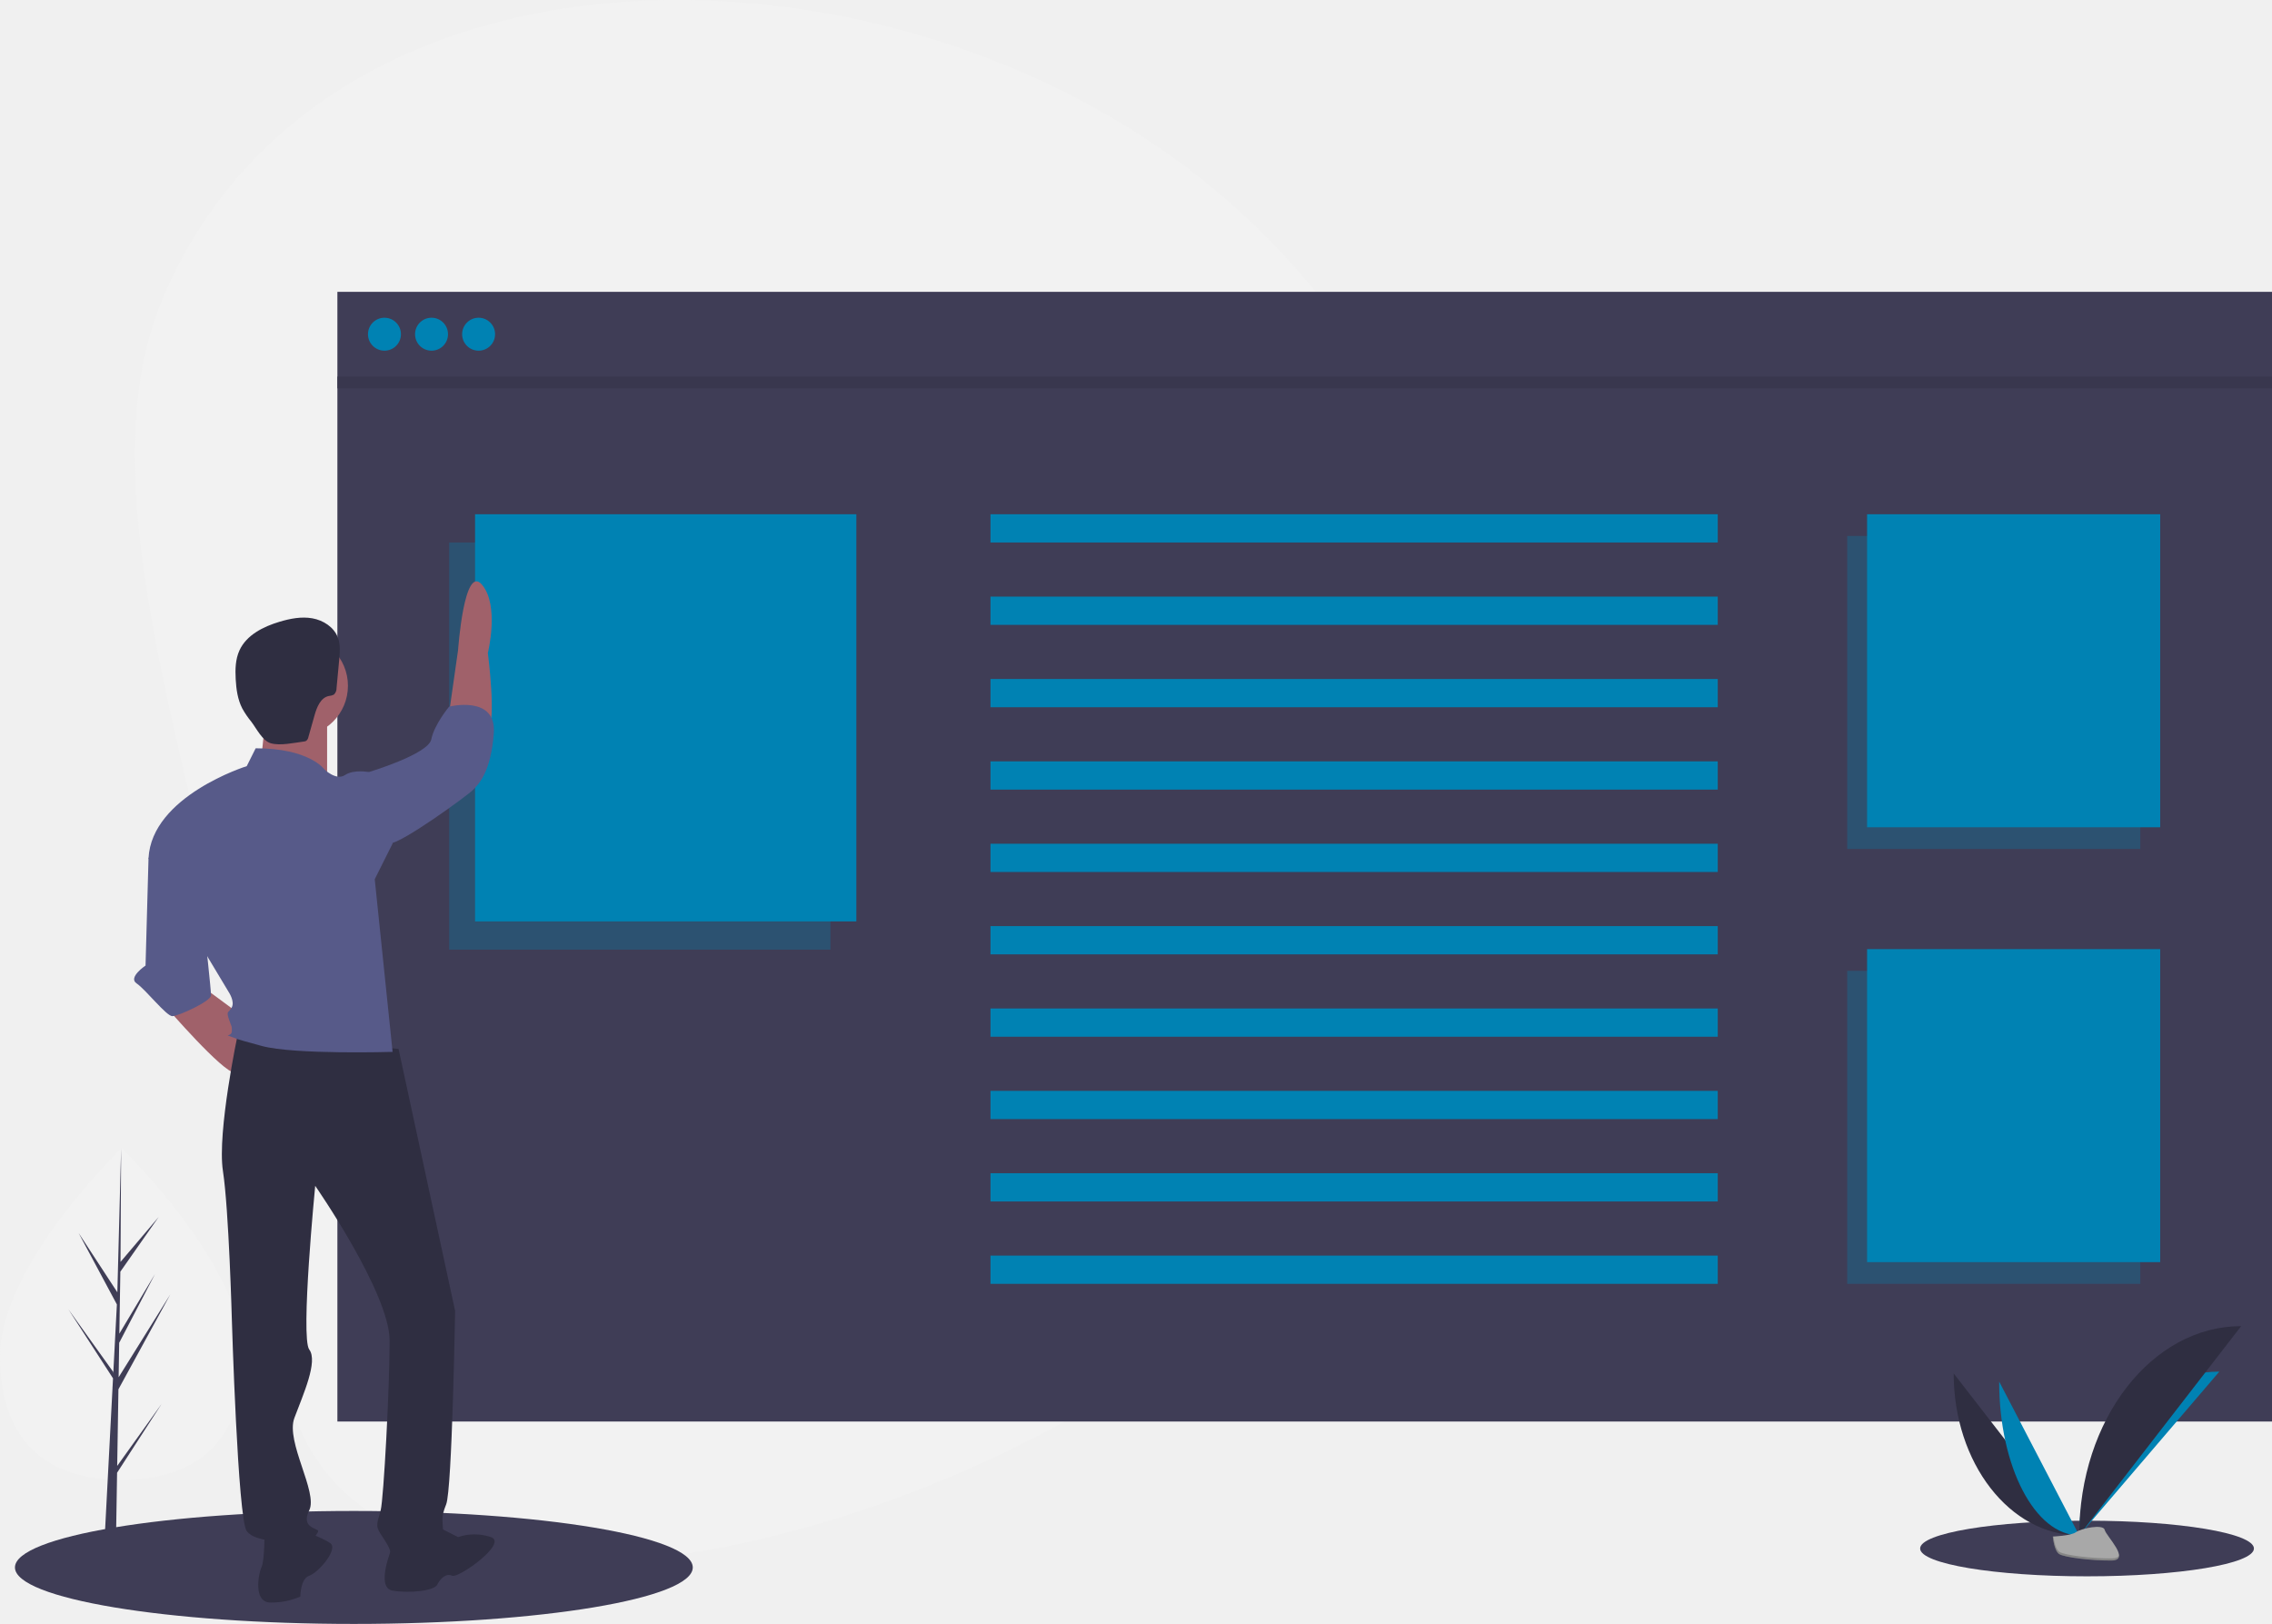
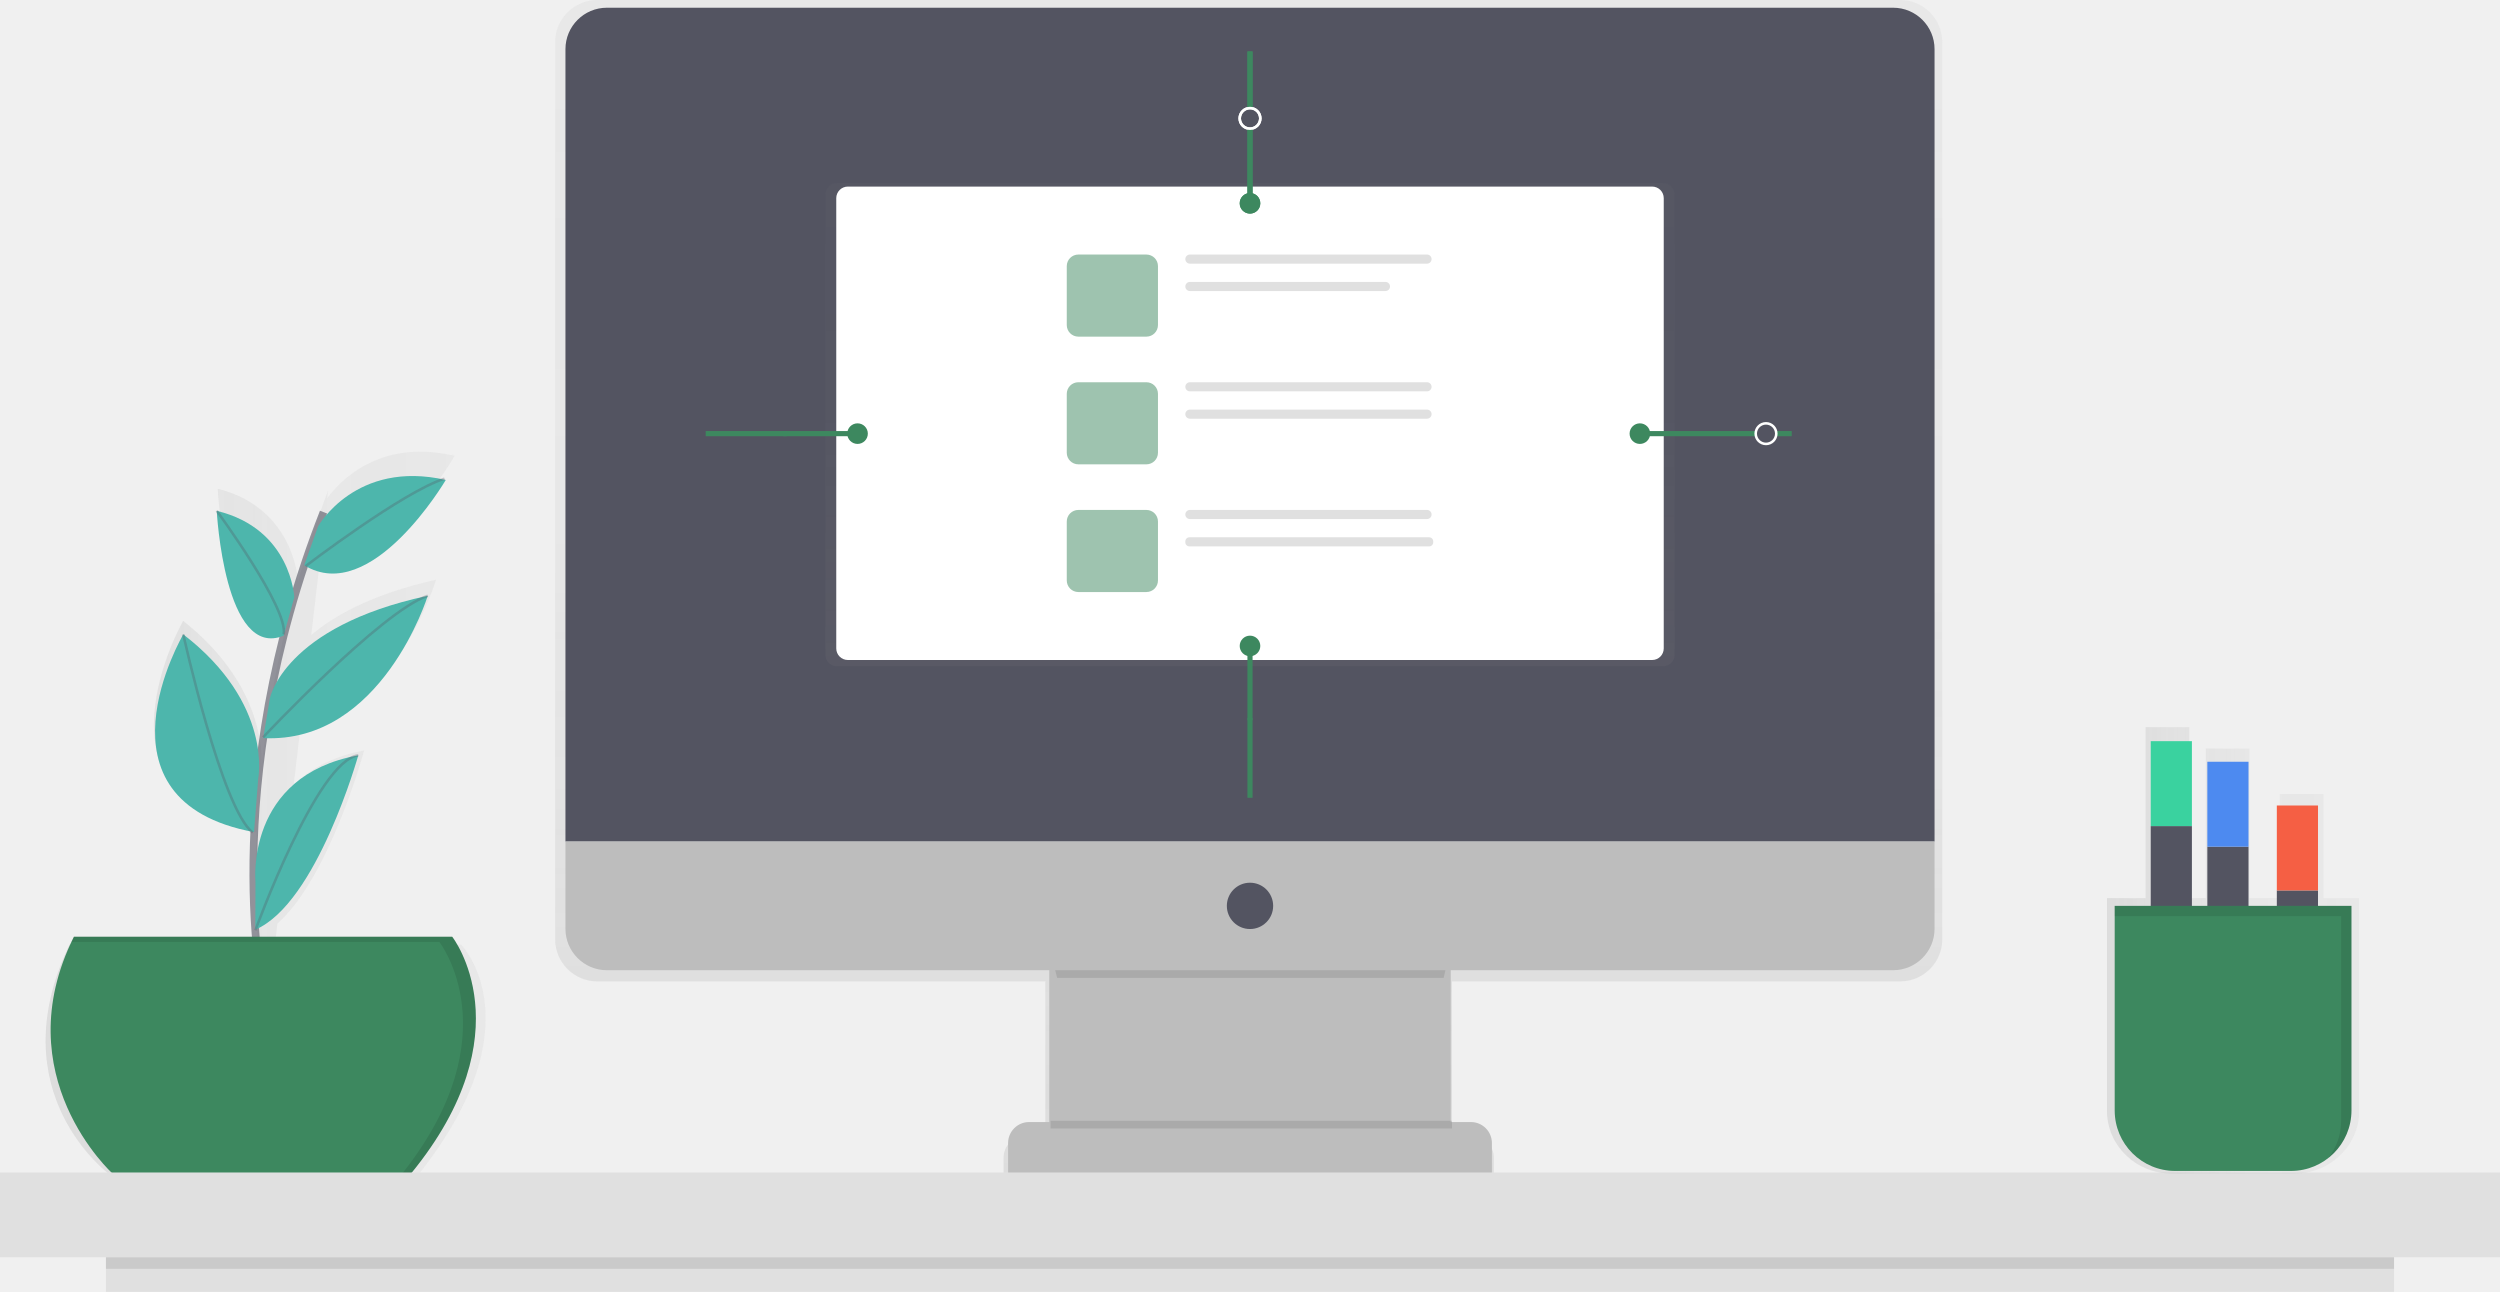
- <svg xmlns="http://www.w3.org/2000/svg" id="fda871d6-4a4f-49fc-88be-f761f3bd5c82" data-name="Layer 1" width="965.353" height="690.003" viewBox="0 0 965.353 690.003">
-   <path d="M220.676,681.319c0,38.918-23.136,52.507-51.676,52.507s-51.676-13.589-51.676-52.507S169,592.89,169,592.89,220.676,642.401,220.676,681.319Z" transform="translate(-117.3237 -104.9986)" fill="#f2f2f2" />
-   <polygon points="49.794 622.874 50.323 590.303 72.349 550.008 50.406 585.193 50.644 570.548 65.824 541.395 50.707 566.672 50.707 566.673 51.135 540.332 67.39 517.123 51.202 536.19 51.469 487.892 49.789 551.83 49.927 549.193 33.401 523.896 49.662 554.256 48.122 583.674 48.077 582.893 29.024 556.272 48.019 585.651 47.826 589.33 47.792 589.385 47.808 589.687 43.901 664.322 49.121 664.322 49.747 625.772 68.695 596.464 49.794 622.874" fill="#3f3d56" />
-   <path d="M628.119,181.264c135.674,108.109,158.02,305.734,49.912,441.408s-437.368,223.344-441.408,49.912c-4.066-174.543-93.881-338.111-49.912-441.408C254.655,71.555,492.445,73.155,628.119,181.264Z" transform="translate(-117.3237 -104.9986)" fill="#f2f2f2" />
-   <ellipse cx="150.353" cy="666.003" rx="144" ry="24" fill="#3f3d56" />
-   <ellipse cx="886.762" cy="657.956" rx="70.914" ry="11.819" fill="#3f3d56" />
-   <rect x="143.353" y="160.003" width="822" height="444" fill="#3f3d56" />
-   <rect x="143.353" y="124.003" width="822" height="41" fill="#3f3d56" />
-   <circle cx="163.353" cy="142.003" r="7" fill="#0082b3" />
-   <circle cx="183.353" cy="142.003" r="7" fill="#0082b3" />
-   <circle cx="203.353" cy="142.003" r="7" fill="#0082b3" />
-   <rect x="143.353" y="160.003" width="822" height="5" opacity="0.1" />
-   <rect x="190.853" y="230.503" width="162" height="173" fill="#0082b3" opacity="0.3" />
-   <rect x="201.853" y="218.503" width="162" height="173" fill="#0082b3" />
-   <rect x="784.853" y="227.728" width="124.543" height="133" fill="#0082b3" opacity="0.3" />
-   <rect x="793.309" y="218.503" width="124.543" height="133" fill="#0082b3" />
-   <rect x="784.853" y="412.503" width="124.543" height="133" fill="#0082b3" opacity="0.3" />
-   <rect x="793.309" y="403.277" width="124.543" height="133" fill="#0082b3" />
-   <rect x="420.853" y="218.503" width="309" height="12" fill="#0082b3" />
-   <rect x="420.853" y="253.503" width="309" height="12" fill="#0082b3" />
-   <rect x="420.853" y="288.503" width="309" height="12" fill="#0082b3" />
-   <rect x="420.853" y="323.503" width="309" height="12" fill="#0082b3" />
-   <rect x="420.853" y="358.503" width="309" height="12" fill="#0082b3" />
-   <rect x="420.853" y="393.503" width="309" height="12" fill="#0082b3" />
-   <rect x="420.853" y="428.503" width="309" height="12" fill="#0082b3" />
-   <rect x="420.853" y="463.503" width="309" height="12" fill="#0082b3" />
-   <rect x="420.853" y="498.503" width="309" height="12" fill="#0082b3" />
-   <rect x="420.853" y="533.503" width="309" height="12" fill="#0082b3" />
-   <circle cx="126.339" cy="291.382" r="21.5" fill="#a0616a" />
-   <path d="M229.751,406.498s0,22.765-3.794,25.294,30.353,5.059,30.353,5.059V407.763Z" transform="translate(-117.3237 -104.9986)" fill="#a0616a" />
-   <path d="M188.015,532.969S212.045,560.793,217.104,560.793,227.222,541.822,227.222,541.822l-24.03-17.706Z" transform="translate(-117.3237 -104.9986)" fill="#a0616a" />
-   <path d="M308.163,407.763l3.794-26.559s2.529-36.677,10.118-27.824,2.529,29.088,2.529,29.088,3.794,29.088,0,32.882S308.163,407.763,308.163,407.763Z" transform="translate(-117.3237 -104.9986)" fill="#a0616a" />
-   <path d="M286.663,550.675l-68.294-6.324s-8.853,41.735-6.324,58.177,3.794,63.236,3.794,63.236,2.529,84.736,6.324,89.794,16.441,3.794,20.235,6.324,10.118-5.059,10.118-6.324-7.588-1.265-3.794-8.853-10.118-29.088-6.324-39.206,10.118-24.029,6.324-29.088,2.529-69.559,2.529-69.559,31.618,45.53,31.618,65.765-2.529,67.03-3.794,72.089-2.529,6.324,0,10.118,5.059,7.588,3.794,8.853,22.765,0,22.765-7.588-1.265-7.588,1.265-13.912,3.794-82.206,3.794-82.206Z" transform="translate(-117.3237 -104.9986)" fill="#2f2e41" />
-   <path d="M225.957,422.939l-3.794,7.588s-40.471,12.647-41.735,39.206l34.147,56.912s2.529,3.794,1.265,6.324-2.529,1.265-1.265,5.059,1.265,2.529,1.265,5.059-3.794,1.265,0,2.529-1.265,0,12.647,3.794,55.647,2.529,55.647,2.529l-7.588-73.353L284.134,463.41l-10.118-30.353s-6.324-1.265-10.118,1.265-8.853-2.529-8.853-2.529S248.722,422.939,225.957,422.939Z" transform="translate(-117.3237 -104.9986)" fill="#575a89" />
-   <path d="M267.692,434.322l6.324-1.265s25.294-7.588,26.559-13.912,7.588-13.912,7.588-13.912,20.235-5.059,18.971,11.382-6.324,21.5-8.853,24.029S287.928,463.41,282.869,463.41,267.692,434.322,267.692,434.322Z" transform="translate(-117.3237 -104.9986)" fill="#575a89" />
-   <path d="M182.957,464.675l-2.529,5.059-1.265,45.53s-7.588,5.059-3.794,7.588,12.647,13.912,15.177,13.912,16.441-6.324,16.441-8.853-2.529-25.294-2.529-25.294Z" transform="translate(-117.3237 -104.9986)" fill="#575a89" />
-   <path d="M229.751,755.558s0,12.647-1.265,15.177-3.794,15.177,3.794,15.177a30.69,30.69,0,0,0,12.647-2.529s0-7.588,3.794-8.853,12.647-11.382,8.853-13.912-11.382-5.059-11.382-5.059Z" transform="translate(-117.3237 -104.9986)" fill="#2f2e41" />
-   <path d="M284.134,761.882s-7.588,17.706,0,18.971,17.706,0,18.971-2.529,3.794-5.059,6.324-3.794S333.457,760.617,325.869,758.088a21.897,21.897,0,0,0-13.912,0l-7.588-3.794Z" transform="translate(-117.3237 -104.9986)" fill="#2f2e41" />
-   <path d="M246.381,420.078a2.598,2.598,0,0,0,1.029-.284,2.659,2.659,0,0,0,.959-1.66l2.583-9.151c.98-3.472,2.554-7.528,6.087-8.262a5.741,5.741,0,0,0,2.131-.567,3.69,3.69,0,0,0,1.157-2.854l1.107-11.828c.299-3.198.583-6.523-.532-9.535-1.645-4.443-6.157-7.368-10.819-8.209s-9.465.1-14.003,1.459c-6.884,2.062-14.013,5.613-17.004,12.147-1.732,3.783-1.838,8.097-1.607,12.251.238,4.277.833,8.638,2.799,12.444a37.301,37.301,0,0,0,3.791,5.572c2.135,2.763,4.754,8.166,8.287,9.197C236.329,421.961,242.344,420.602,246.381,420.078Z" transform="translate(-117.3237 -104.9986)" fill="#2f2e41" />
-   <path d="M947.429,688.571c0,38.029,23.857,68.802,53.341,68.802" transform="translate(-117.3237 -104.9986)" fill="#2f2e41" />
-   <path d="M1000.769,757.373c0-38.456,26.623-69.575,59.525-69.575" transform="translate(-117.3237 -104.9986)" fill="#0082b3" />
-   <path d="M966.755,692.019c0,36.124,15.213,65.354,34.014,65.354" transform="translate(-117.3237 -104.9986)" fill="#0082b3" />
-   <path d="M1000.769,757.373c0-49.139,30.773-88.901,68.802-88.901" transform="translate(-117.3237 -104.9986)" fill="#2f2e41" />
-   <path d="M989.548,757.858s7.565-.233,9.844-1.856,11.636-3.562,12.202-.958,11.368,12.949,2.828,13.018-19.844-1.33-22.119-2.716S989.548,757.858,989.548,757.858Z" transform="translate(-117.3237 -104.9986)" fill="#a8a8a8" />
-   <path d="M1014.574,767.155c-8.54.069-19.844-1.33-22.119-2.716-1.733-1.056-2.423-4.843-2.654-6.59-.16.007-.253.01-.253.01s.479,6.101,2.755,7.487,13.579,2.785,22.119,2.716c2.465-.02,3.317-.897,3.27-2.196C1017.349,766.65,1016.409,767.14,1014.574,767.155Z" transform="translate(-117.3237 -104.9986)" opacity="0.2" />
+ <svg xmlns="http://www.w3.org/2000/svg" xmlns:xlink="http://www.w3.org/1999/xlink" id="a622e68e-7a65-46e9-94a9-d455de519afc" data-name="Layer 1" width="971.44" height="502" viewBox="0 0 971.44 502">
+   <defs>
+     <linearGradient id="341b0e5e-a21f-44db-b85f-76180f33f0d3" x1="599.5" y1="668.05" x2="599.5" y2="199" gradientUnits="userSpaceOnUse">
+       <stop offset="0" stop-color="gray" stop-opacity="0.25" />
+       <stop offset="0.54" stop-color="gray" stop-opacity="0.12" />
+       <stop offset="1" stop-color="gray" stop-opacity="0.1" />
+     </linearGradient>
+     <linearGradient id="9c19d1ba-0c1d-4cca-8c15-e6f3831a5e67" x1="485.72" y1="258.88" x2="485.72" y2="71.12" xlink:href="#341b0e5e-a21f-44db-b85f-76180f33f0d3" />
+     <linearGradient id="fe76f7c7-2126-4e48-920d-21143a22d340" x1="132" y1="515" x2="303" y2="515" xlink:href="#341b0e5e-a21f-44db-b85f-76180f33f0d3" />
+     <linearGradient id="2cf89a04-5a05-413b-983a-d2bc296cbb5e" x1="933" y1="568.28" x2="1031" y2="568.28" xlink:href="#341b0e5e-a21f-44db-b85f-76180f33f0d3" />
+   </defs>
+   <g opacity="0.7">
+     <path d="M852.69,199H346.31A16.37,16.37,0,0,0,330,215.42V563.94a16.37,16.37,0,0,0,16.31,16.42H520.47v60.16h-7.94a8.3,8.3,0,0,0-8.27,8.33v12.07h16.21v7.14H678.53v-7.14h16.21V648.85a8.3,8.3,0,0,0-8.27-8.33H679V640h-.51V580.36H852.69A16.37,16.37,0,0,0,869,563.94V215.42A16.37,16.37,0,0,0,852.69,199Z" transform="translate(-114.28 -199)" fill="url(#341b0e5e-a21f-44db-b85f-76180f33f0d3)" />
+   </g>
+   <rect x="407.72" y="371" width="156" height="92" fill="#bdbdbd" />
+   <g opacity="0.1">
+     <path d="M525.07,579H675.24c1.81-7.87,3.26-13,3.26-13h-157S523.11,571.11,525.07,579Z" transform="translate(-114.28 -199)" />
+   </g>
+   <path d="M235.82,3h499.8a16.1,16.1,0,0,1,16.1,16.1V327a0,0,0,0,1,0,0h-532a0,0,0,0,1,0,0V19.1A16.1,16.1,0,0,1,235.82,3Z" fill="#535461" />
+   <path d="M849.9,576H350.1A16.1,16.1,0,0,1,334,559.9V526H866v33.9A16.1,16.1,0,0,1,849.9,576Z" transform="translate(-114.28 -199)" fill="#bdbdbd" />
+   <circle cx="485.72" cy="352" r="9" fill="#535461" />
+   <path d="M399.89,436H571.55a8.17,8.17,0,0,1,8.17,8.17V456a0,0,0,0,1,0,0h-188a0,0,0,0,1,0,0V444.17A8.17,8.17,0,0,1,399.89,436Z" fill="#bdbdbd" />
+   <g opacity="0.5">
+     <rect x="320.72" y="71.12" width="330" height="187.76" rx="4.5" ry="4.5" fill="url(#9c19d1ba-0c1d-4cca-8c15-e6f3831a5e67)" />
+   </g>
+   <rect x="324.95" y="72.5" width="321.54" height="183.96" rx="4.5" ry="4.5" fill="#fff" />
+   <g opacity="0.5">
+     <rect x="414.52" y="98.91" width="35.44" height="31.9" rx="4.5" ry="4.5" fill="#3d885f" />
+   </g>
+   <rect x="460.59" y="98.91" width="95.69" height="3.54" rx="1.77" ry="1.77" fill="#e0e0e0" />
+   <rect x="460.59" y="109.55" width="79.54" height="3.54" rx="1.77" ry="1.77" fill="#e0e0e0" />
+   <g opacity="0.5">
+     <rect x="414.52" y="148.53" width="35.44" height="31.9" rx="4.5" ry="4.5" fill="#3d885f" />
+   </g>
+   <rect x="460.59" y="148.53" width="95.69" height="3.54" rx="1.77" ry="1.77" fill="#e0e0e0" />
+   <rect x="460.59" y="159.16" width="95.69" height="3.54" rx="1.77" ry="1.77" fill="#e0e0e0" />
+   <g opacity="0.5">
+     <rect x="414.52" y="198.15" width="35.44" height="31.9" rx="4.5" ry="4.5" fill="#3d885f" />
+   </g>
+   <rect x="460.59" y="198.15" width="95.69" height="3.54" rx="1.77" ry="1.77" fill="#e0e0e0" />
+   <rect x="460.59" y="208.78" width="96.33" height="3.54" rx="1.59" ry="1.59" fill="#e0e0e0" />
+   <line x1="485.72" y1="42" x2="485.72" y2="20" stroke="#3d885f" stroke-miterlimit="10" stroke-width="2" />
+   <line x1="485.72" y1="79" x2="485.72" y2="50.13" stroke="#3d885f" stroke-miterlimit="10" stroke-width="2" />
+   <circle cx="485.72" cy="79" r="4" fill="#3d885f" />
+   <circle cx="485.72" cy="46" r="4" fill="none" stroke="#fff" stroke-miterlimit="10" />
+   <line x1="485.72" y1="42" x2="485.72" y2="20" stroke="#3d885f" stroke-miterlimit="10" stroke-width="2" />
+   <line x1="485.72" y1="79" x2="485.72" y2="50.13" stroke="#3d885f" stroke-miterlimit="10" stroke-width="2" />
+   <circle cx="485.72" cy="79" r="4" fill="#3d885f" />
+   <circle cx="485.72" cy="46" r="4" fill="none" stroke="#fff" stroke-miterlimit="10" />
+   <line x1="485.72" y1="279" x2="485.72" y2="310" stroke="#3d885f" stroke-miterlimit="10" stroke-width="2" />
+   <line x1="485.72" y1="251" x2="485.72" y2="279.87" stroke="#3d885f" stroke-miterlimit="10" stroke-width="2" />
+   <circle cx="485.72" cy="251" r="4" fill="#3d885f" />
+   <line x1="305.72" y1="168.5" x2="274.22" y2="168.5" stroke="#3d885f" stroke-miterlimit="10" stroke-width="2" />
+   <line x1="333.22" y1="168.5" x2="304.35" y2="168.5" stroke="#3d885f" stroke-miterlimit="10" stroke-width="2" />
+   <circle cx="333.22" cy="168.5" r="4" fill="#3d885f" />
+   <g opacity="0.1">
+     <rect x="408.22" y="435.5" width="156" height="3" />
+   </g>
+   <g opacity="0.7">
+     <path d="M293.48,566.06H221.08l1-8.14c20.46-18.37,33.69-67.31,33.69-67.31a6.78,6.78,0,0,0-.87.18c-12,2.42-20.54,7.35-26.51,13.28l2.54-21.66c37.8-8.14,52.79-58.14,52.79-58.14-24.12,5.35-39.16,13.63-48.5,21.49l3.72-31.82c25.56,8.77,52-37.82,52-37.82l-1-.21.5-.32-.76.27c-28.25-6.09-43.35,10.06-48.25,16.77l.37-3.12q-1.12,3-2.18,5.88h0l0,.08q-3,8.13-5.49,16.06l0,0h0q-2.17,6.77-4.06,13.4l0-.06s-1.17-28.46-31.18-35.95c0,0,3.15,62.07,26.93,51.91h0c-2.2,9-4,17.66-5.56,26.07h0q-1.49,8.21-2.6,16l-.14.16.14-.12-.06.41v0h0q-1,7.07-1.7,13.78c.46-8.62-1.11-33.52-30.45-56.92,0,0-39,68.54,27.5,82,.15.13.3.26.44.38l-.1-.31.6.13.27-3.52a369.39,369.39,0,0,0,.23,44.1h0c.07,1,.14,2,.21,2.95H141.37c-27.94,57.79,15.52,89.46,15.52,89.46h120C323.49,596.66,293.48,566.06,293.48,566.06Zm-78-65.68h0v0Z" transform="translate(-114.28 -199)" fill="url(#fe76f7c7-2126-4e48-920d-21143a22d340)" />
+   </g>
+   <path d="M217,588s-19-83,23-190" transform="translate(-114.28 -199)" fill="none" stroke="#535461" stroke-miterlimit="10" stroke-width="3" opacity="0.6" />
+   <path d="M143,563H290s29,37-16,92H158S116,617,143,563Z" transform="translate(-114.28 -199)" fill="#3d885f" />
+   <path d="M237.89,403.5s14.61-26,49.61-18c0,0-28.93,49.26-55,33.13Z" transform="translate(-114.28 -199)" fill="#4db6ac" />
+   <path d="M228.63,431.09S227.5,404.5,198.5,397.5c0,0,3,58,26,48.5Z" transform="translate(-114.28 -199)" fill="#4db6ac" />
+   <path d="M219.15,470.36s5.35-27.86,61.35-39.86c0,0-17.86,57.62-63.93,55.31Z" transform="translate(-114.28 -199)" fill="#4db6ac" />
+   <path d="M214.61,501.63s5.89-29.13-29.11-56.13c0,0-38,64.67,27.48,76.83Z" transform="translate(-114.28 -199)" fill="#4db6ac" />
+   <path d="M213.56,541.67S209.5,500.5,253.5,492.5c0,0-16.07,57.49-40,67.74Z" transform="translate(-114.28 -199)" fill="#4db6ac" />
+   <path d="M233,419s38-29,54-34" transform="translate(-114.28 -199)" fill="none" stroke="#535461" stroke-miterlimit="10" opacity="0.3" />
+   <path d="M216.5,485.5s46-49,64-55" transform="translate(-114.28 -199)" fill="none" stroke="#535461" stroke-miterlimit="10" opacity="0.3" />
+   <path d="M198.5,397.5s28,38,26,48" transform="translate(-114.28 -199)" fill="none" stroke="#535461" stroke-miterlimit="10" opacity="0.3" />
+   <path d="M185.5,445.5s15,68,27,77" transform="translate(-114.28 -199)" fill="none" stroke="#535461" stroke-miterlimit="10" opacity="0.3" />
+   <path d="M213.5,560.5s24-66,40-68" transform="translate(-114.28 -199)" fill="none" stroke="#535461" stroke-miterlimit="10" opacity="0.3" />
+   <g opacity="0.1">
+     <path d="M290,563H143c-.33.67-.65,1.34-1,2H285s28.29,36.11-14.4,90H274C319,600,290,563,290,563Z" transform="translate(-114.28 -199)" />
+   </g>
+   <rect y="455.6" width="971.44" height="32.93" fill="#e0e0e0" />
+   <rect x="41.16" y="488.53" width="889.11" height="13.47" fill="#e0e0e0" />
+   <rect x="41.16" y="488.53" width="889.11" height="4.49" opacity="0.1" />
+   <line x1="690.22" y1="168.5" x2="696.22" y2="168.5" stroke="#3d885f" stroke-miterlimit="10" stroke-width="2" />
+   <line x1="637.22" y1="168.5" x2="682.1" y2="168.5" stroke="#3d885f" stroke-miterlimit="10" stroke-width="2" />
+   <circle cx="637.22" cy="168.5" r="4" fill="#3d885f" />
+   <circle cx="686.22" cy="168.5" r="4" fill="none" stroke="#fff" stroke-miterlimit="10" />
+   <g opacity="0.7">
+     <path d="M1027,643.88l.1-.15q.31-.48.61-1l.11-.19q.29-.49.55-1l.09-.17c.2-.39.39-.78.56-1.19h0a23.79,23.79,0,0,0,.94-2.51l.1-.33c.09-.31.18-.62.26-.93l.1-.44q.1-.42.18-.85c0-.16.06-.32.09-.48s.09-.56.13-.85,0-.33.06-.49.06-.61.08-.92c0-.14,0-.29,0-.43,0-.45,0-.91,0-1.36V548h-13.85V507.52h-17V548H988.39V489.86h-17V548H965V481.55h-17V548H933V630.6c0,13.48,11.21,24.4,25,24.4H1006a25.19,25.19,0,0,0,20.24-10.06l0,0Q1026.61,644.41,1027,643.88Z" transform="translate(-114.28 -199)" fill="url(#2cf89a04-5a05-413b-983a-d2bc296cbb5e)" />
+   </g>
+   <rect x="835.72" y="321" width="16" height="100" fill="#535461" />
+   <rect x="835.72" y="288" width="16" height="33" fill="#3ad29f" />
+   <rect x="857.72" y="329" width="16" height="100" fill="#535461" />
+   <rect x="857.72" y="296" width="16" height="33" fill="#4d8af0" />
+   <rect x="884.72" y="346" width="16" height="100" fill="#535461" />
+   <rect x="884.72" y="313" width="16" height="33" fill="#f55f44" />
+   <path d="M821.72,352h92a0,0,0,0,1,0,0v79.5a23.5,23.5,0,0,1-23.5,23.5h-45a23.5,23.5,0,0,1-23.5-23.5V352A0,0,0,0,1,821.72,352Z" fill="#3d885f" />
+   <g opacity="0.1">
+     <path d="M936,551v4h88v79.5a23.39,23.39,0,0,1-5,14.49,23.45,23.45,0,0,0,9-18.49V551Z" transform="translate(-114.28 -199)" />
+   </g>
</svg>
